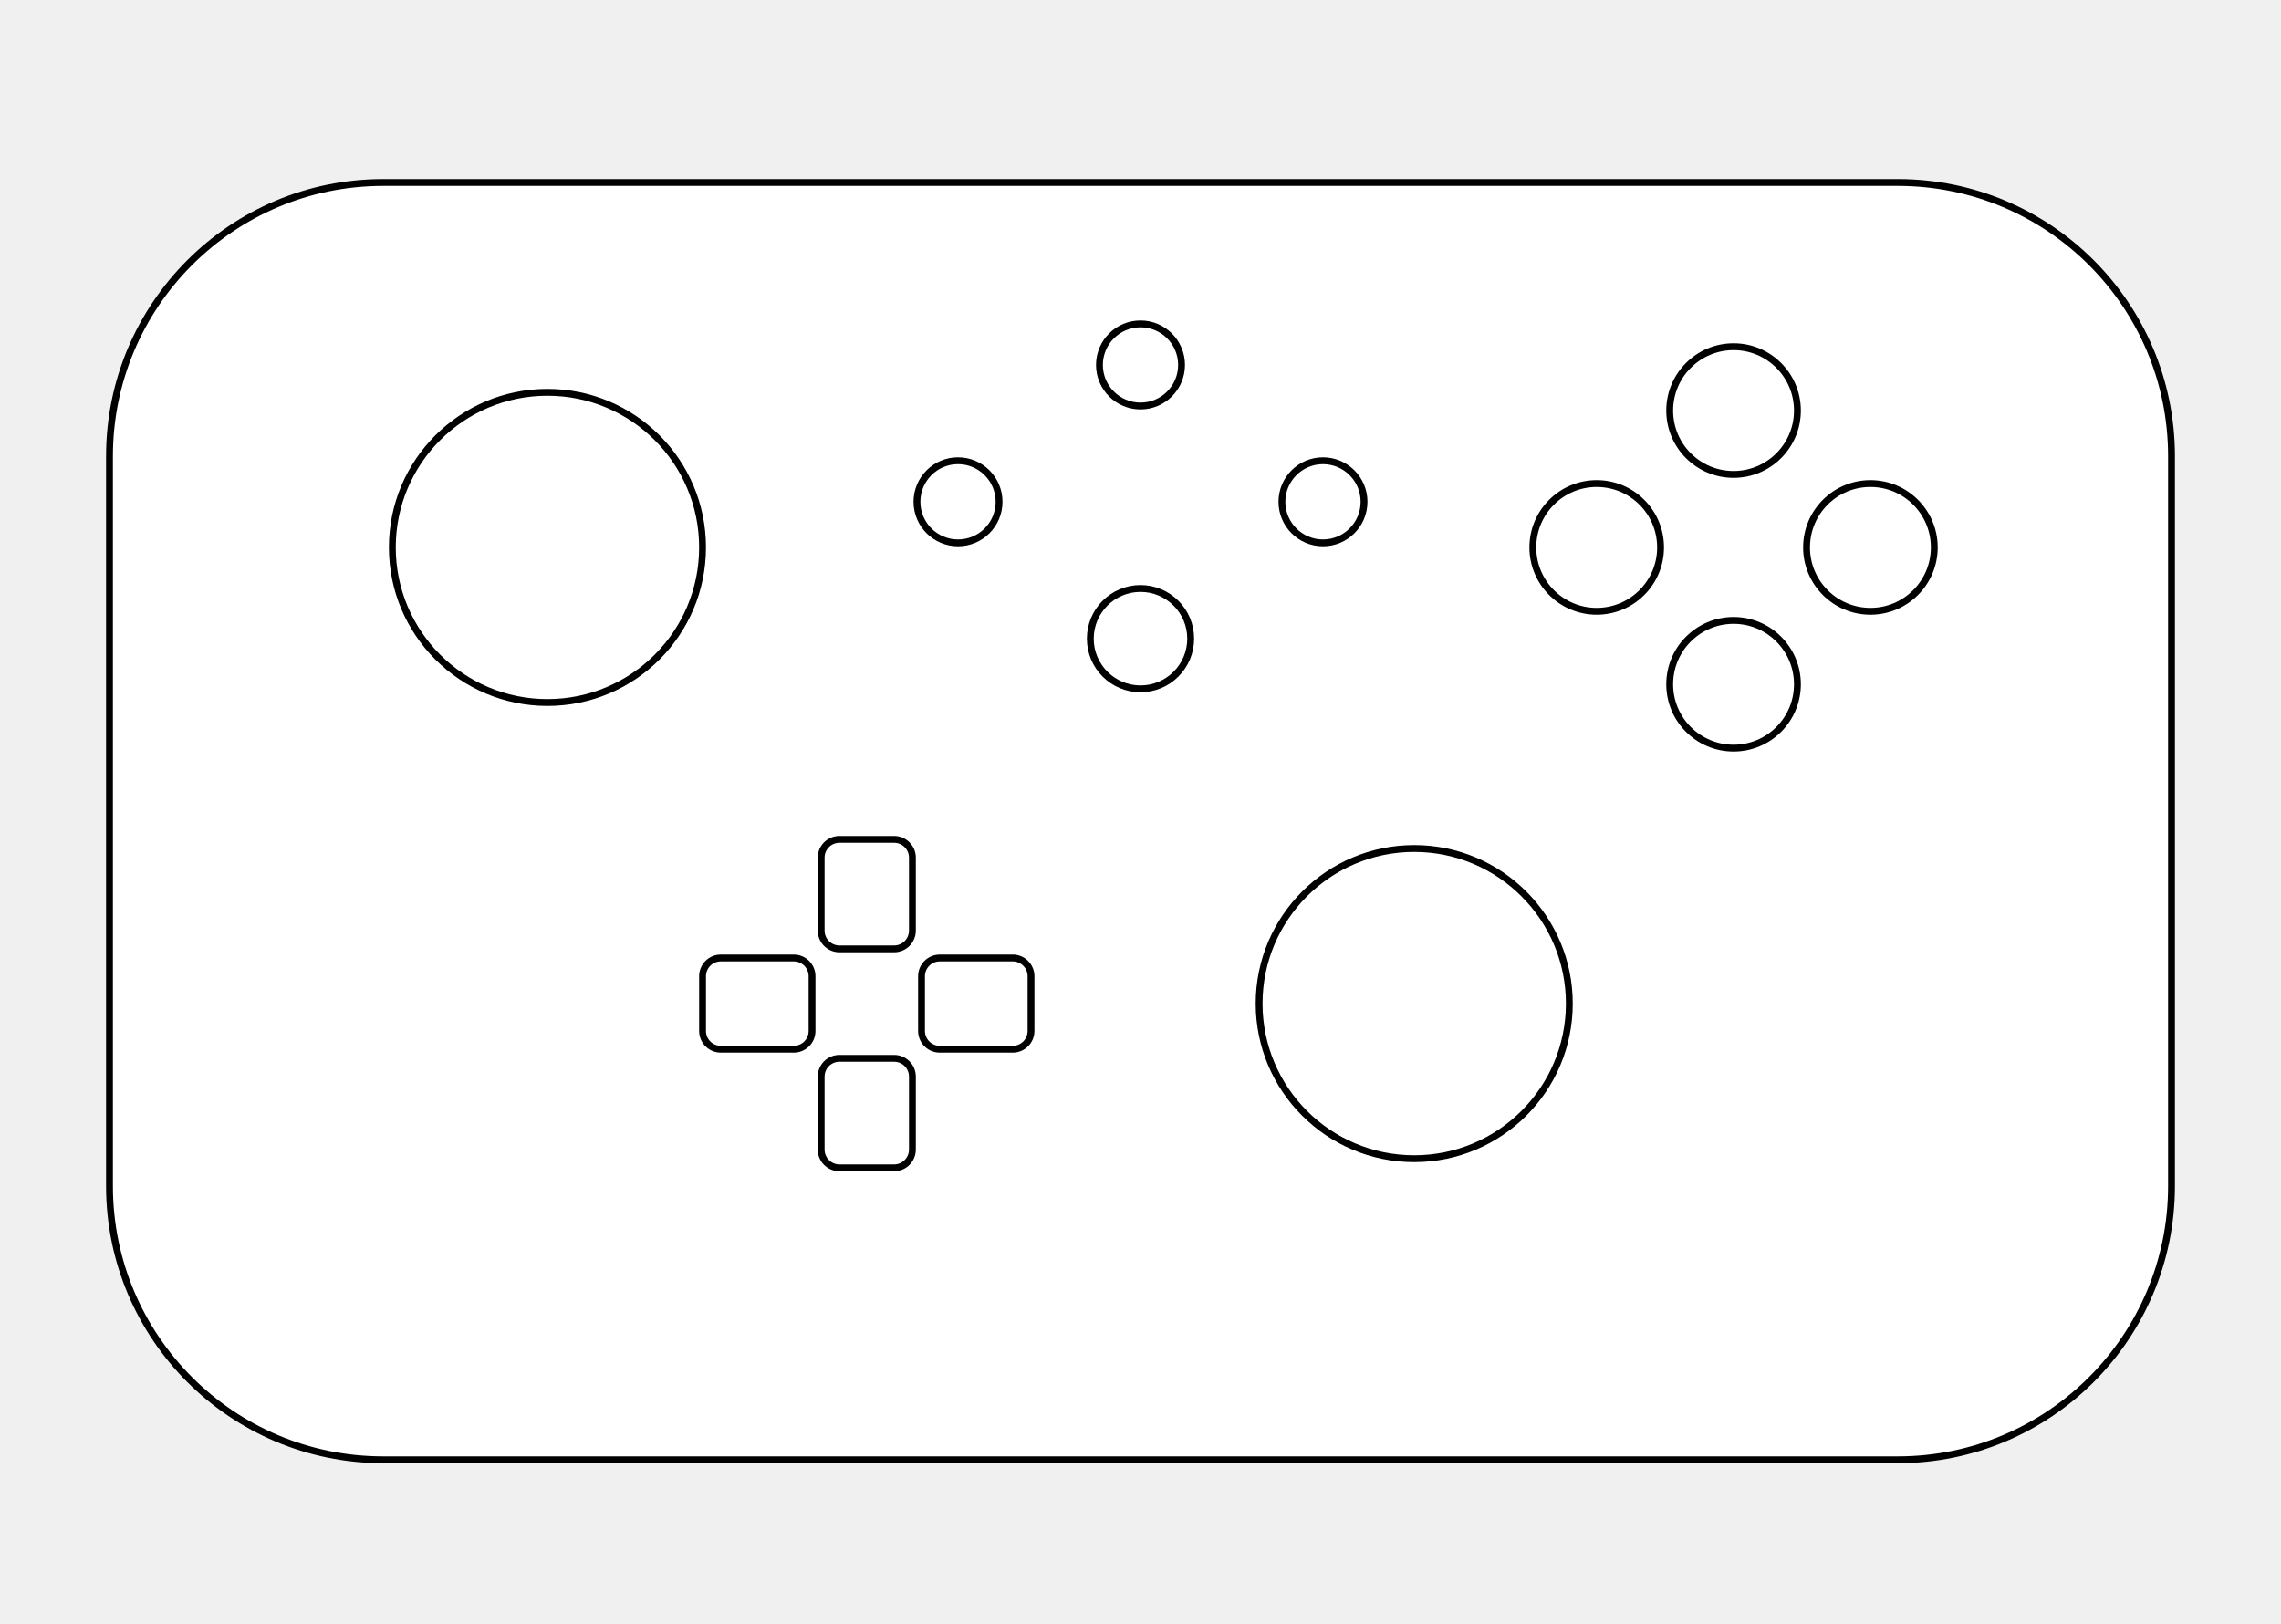
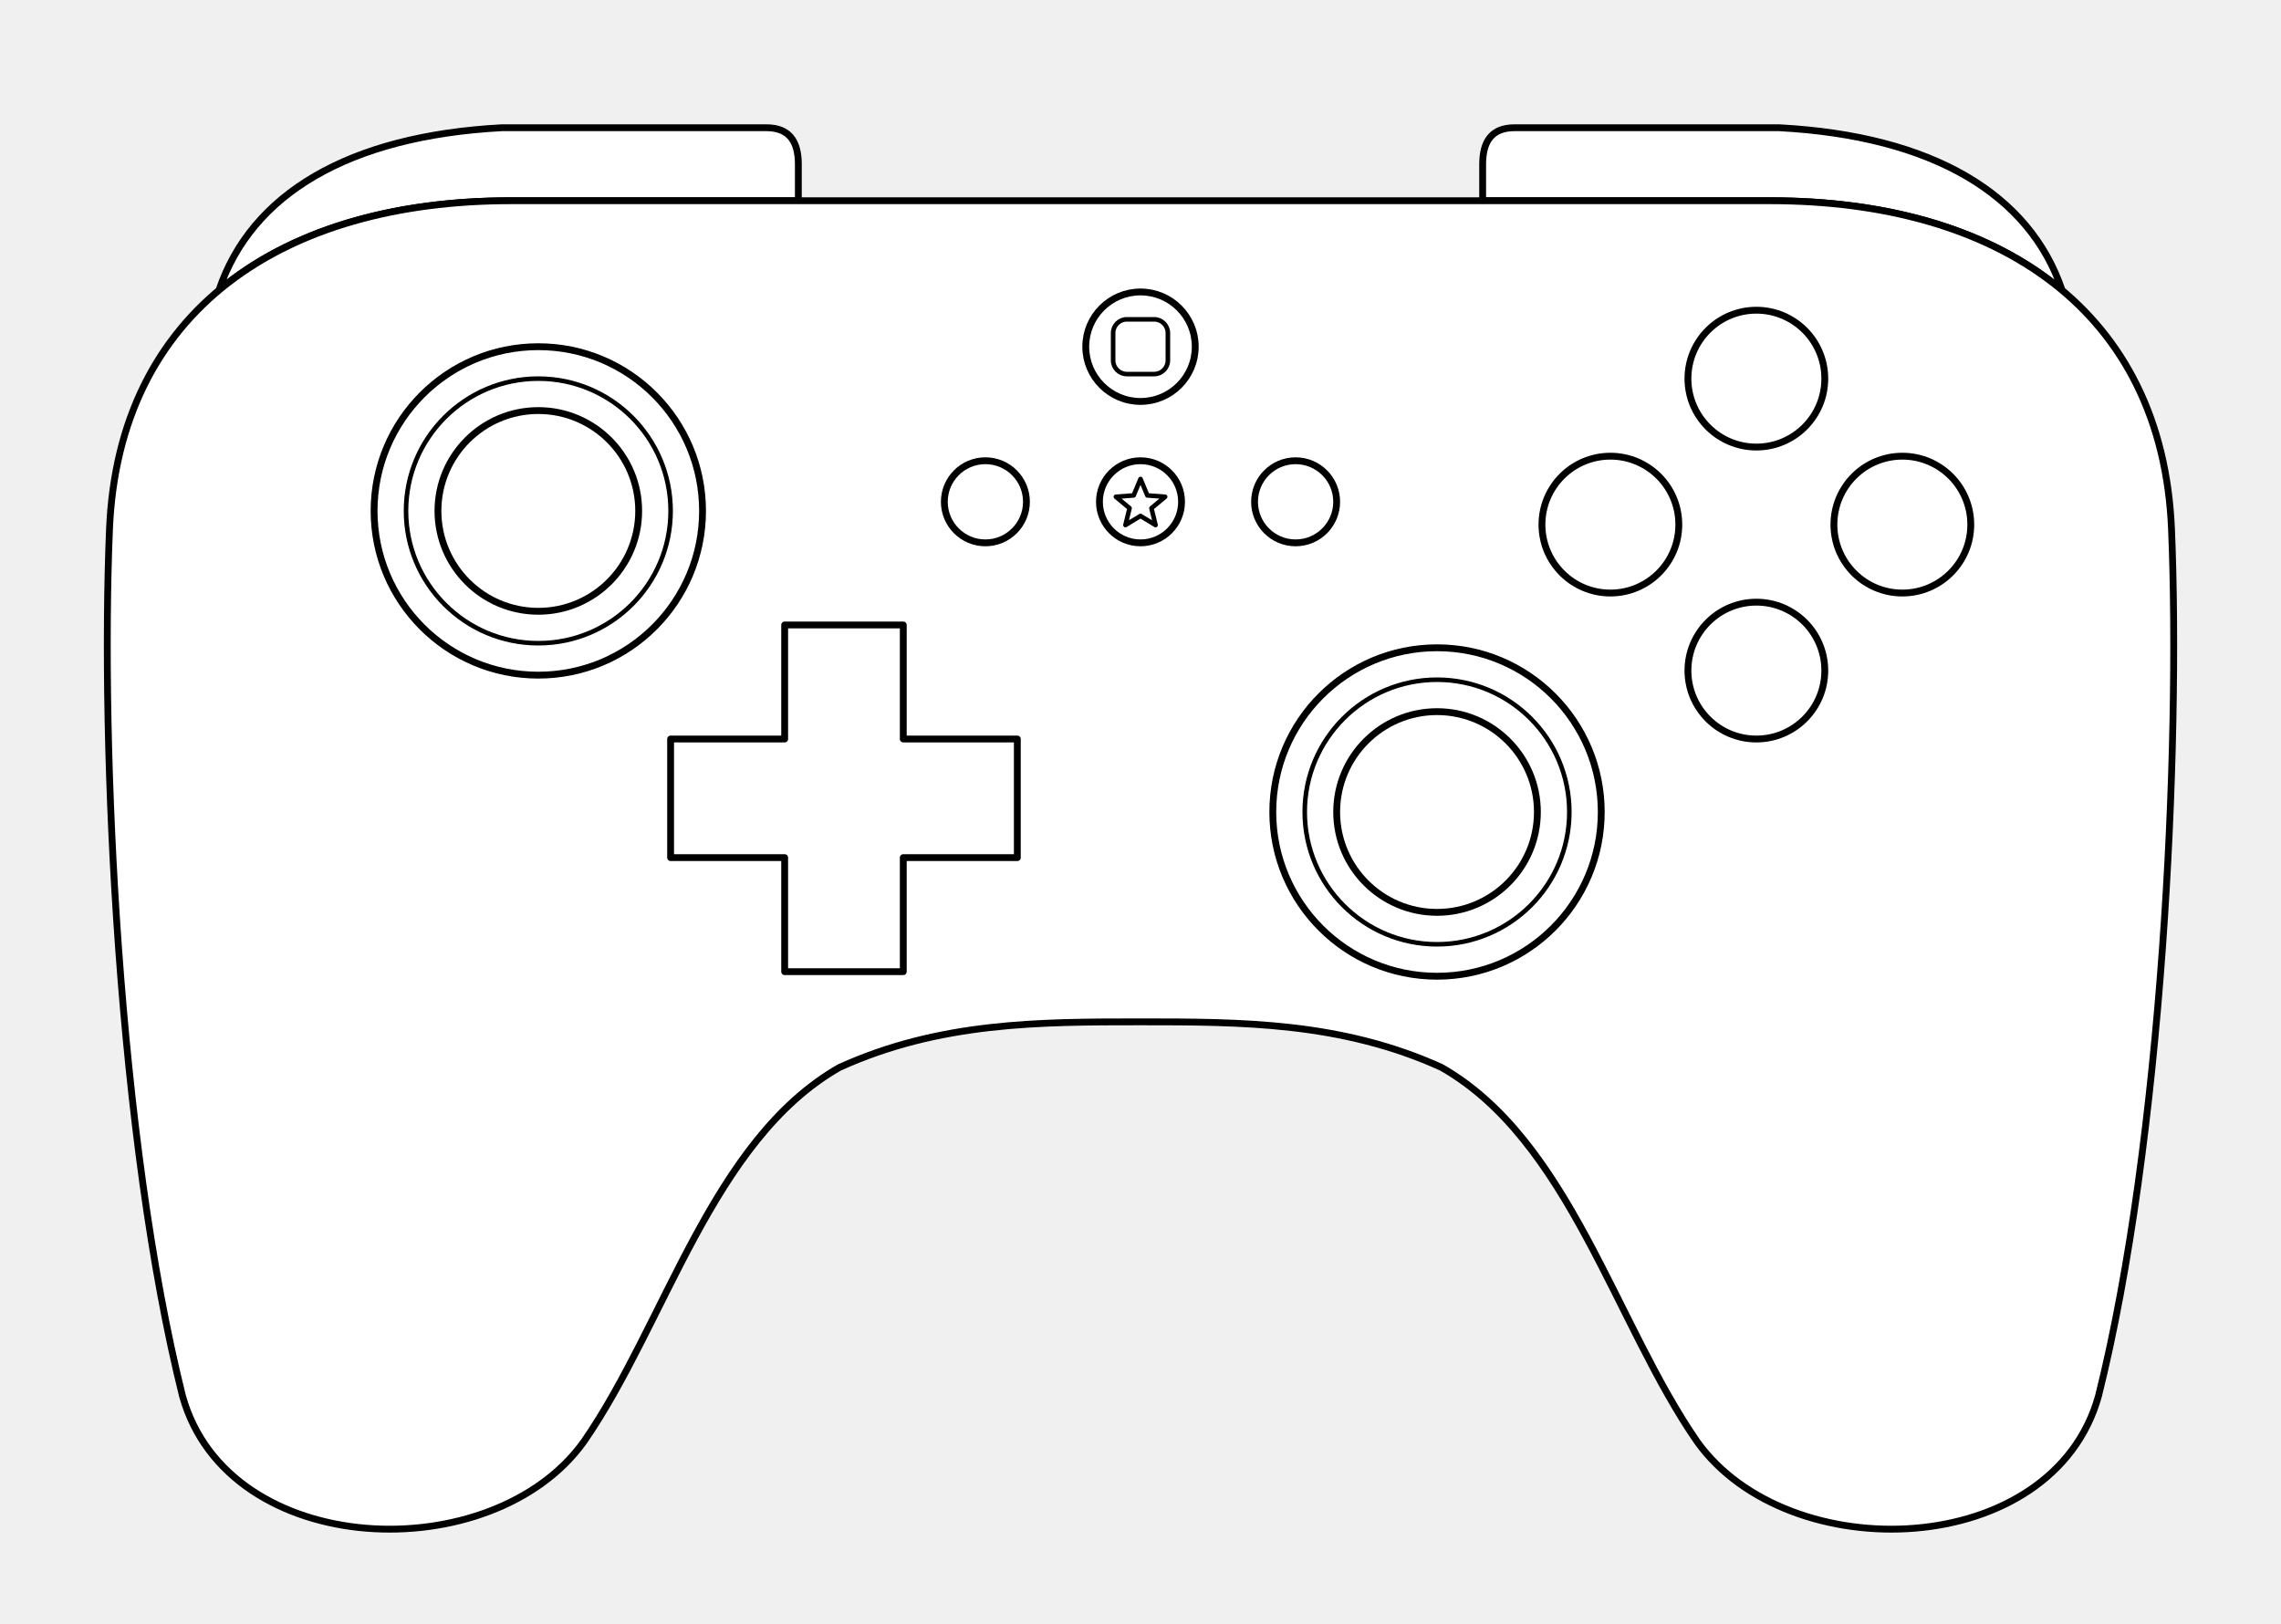
<svg xmlns="http://www.w3.org/2000/svg" viewBox="0 0 500 356">
-   <rect x="24" y="40" width="452" height="280" rx="60" fill="#ffffff" stroke="#000000" stroke-width="1.5" />
-   <circle data-button="l3" cx="120" cy="120" r="34" fill="#ffffff" stroke="#000000" stroke-width="1.5" />
-   <rect data-button="d-pad up" x="180" y="184" width="20" height="24" rx="4" fill="#ffffff" stroke="#000000" stroke-width="1.5" />
-   <rect data-button="d-pad down" x="180" y="232" width="20" height="24" rx="4" fill="#ffffff" stroke="#000000" stroke-width="1.5" />
-   <rect data-button="d-pad left" x="154" y="210" width="24" height="20" rx="4" fill="#ffffff" stroke="#000000" stroke-width="1.5" />
-   <rect data-button="d-pad right" x="202" y="210" width="24" height="20" rx="4" fill="#ffffff" stroke="#000000" stroke-width="1.5" />
-   <circle data-button="top face" cx="380" cy="90" r="14" fill="#ffffff" stroke="#000000" stroke-width="1.5" />
-   <circle data-button="bottom face" cx="380" cy="150" r="14" fill="#ffffff" stroke="#000000" stroke-width="1.5" />
-   <circle data-button="left face" cx="350" cy="120" r="14" fill="#ffffff" stroke="#000000" stroke-width="1.5" />
-   <circle data-button="right face" cx="410" cy="120" r="14" fill="#ffffff" stroke="#000000" stroke-width="1.5" />
-   <circle data-button="r3" cx="310" cy="220" r="34" fill="#ffffff" stroke="#000000" stroke-width="1.5" />
-   <circle data-button="select/back" cx="210" cy="110" r="9" fill="#ffffff" stroke="#000000" stroke-width="1.5" />
-   <circle data-button="start/menu" cx="290" cy="110" r="9" fill="#ffffff" stroke="#000000" stroke-width="1.5" />
-   <circle data-button="star" cx="250" cy="80" r="9" fill="#ffffff" stroke="#000000" stroke-width="1.5" />
-   <circle data-button="home/guide" cx="250" cy="140" r="11" fill="#ffffff" stroke="#000000" stroke-width="1.5" />
+   <path data-button="l1" d="M 48 63.6 C 55.1 42.6 76.3 29.8 110 28 L 168 28 C 173 28 175 31 175 36 L 175 44 L 112 44 C 85.9 44 63.6 50.5 48 63.6 Z" fill="#ffffff" stroke="#000000" stroke-width="1.5" stroke-linejoin="round" />
+   <path data-button="r1" d="M 452 63.6 C 444.9 42.6 423.7 29.8 390 28 L 332 28 C 327 28 325 31 325 36 L 325 44 L 388 44 C 414.1 44 436.4 50.5 452 63.6 Z" fill="#ffffff" stroke="#000000" stroke-width="1.5" stroke-linejoin="round" />
+   <path d="M 250.0 44 L 112 44 C 62 44 26 68 24 116 C 22 164 26 250 40 306 C 50 342 108 344 128 316 C 146 290 156 250 184 234 C 206 224 228 224 250.0 224 C 272 224 294 224 316 234 C 344 250 354 290 372 316 C 392 344 450 342 460 306 C 474 250 478 164 476 116 C 474 68 438 44 388 44 Z" fill="#ffffff" stroke="#000000" stroke-width="1.5" stroke-linejoin="round" />
+   <circle cx="118" cy="112" r="36" fill="#ffffff" stroke="#000000" stroke-width="1.5" />
+   <circle cx="118" cy="112" r="29" fill="#ffffff" stroke="#000000" stroke-width="1" />
+   <circle data-button="l3" cx="118" cy="112" r="22" fill="#ffffff" stroke="#000000" stroke-width="1.5" />
+   <path d="M 172 137 L 198 137 L 198 162 L 223 162 L 223 188 L 198 188 L 198 213 L 172 213 L 172 188 L 147 188 L 147 162 L 172 162 Z" fill="#ffffff" stroke="#000000" stroke-width="1.5" stroke-linejoin="round" />
+   <rect data-button="d-pad up" x="172" y="137" width="26" height="25" fill="none" stroke="none" />
+   <rect data-button="d-pad down" x="172" y="188" width="26" height="25" fill="none" stroke="none" />
+   <rect data-button="d-pad left" x="147" y="162" width="25" height="26" fill="none" stroke="none" />
+   <rect data-button="d-pad right" x="198" y="162" width="25" height="26" fill="none" stroke="none" />
+   <circle data-button="top face" cx="385" cy="83" r="15" fill="#ffffff" stroke="#000000" stroke-width="1.5" />
+   <circle data-button="left face" cx="353" cy="115" r="15" fill="#ffffff" stroke="#000000" stroke-width="1.5" />
+   <circle data-button="right face" cx="417" cy="115" r="15" fill="#ffffff" stroke="#000000" stroke-width="1.5" />
+   <circle data-button="bottom face" cx="385" cy="147" r="15" fill="#ffffff" stroke="#000000" stroke-width="1.5" />
+   <circle cx="315" cy="178" r="36" fill="#ffffff" stroke="#000000" stroke-width="1.5" />
+   <circle cx="315" cy="178" r="29" fill="#ffffff" stroke="#000000" stroke-width="1" />
+   <circle data-button="r3" cx="315" cy="178" r="22" fill="#ffffff" stroke="#000000" stroke-width="1.5" />
+   <circle data-button="select/back" cx="216" cy="110" r="9" fill="#ffffff" stroke="#000000" stroke-width="1.5" />
+   <circle data-button="start/menu" cx="284" cy="110" r="9" fill="#ffffff" stroke="#000000" stroke-width="1.5" />
+   <circle data-button="home/guide" cx="250" cy="76" r="12" fill="#ffffff" stroke="#000000" stroke-width="1.5" />
+   <circle data-button="star" cx="250" cy="110" r="9" fill="#ffffff" stroke="#000000" stroke-width="1.5" />
+   <path d="M 250 105 L 251.5 108.6 L 255.4 108.9 L 252.4 111.4 L 253.3 115.1 L 250 113.1 L 246.7 115.1 L 247.6 111.4 L 244.6 108.9 L 248.5 108.6 Z" fill="#ffffff" stroke="#000000" stroke-width="1" stroke-linejoin="round" />
+   <rect x="244" y="70" width="12" height="12" rx="3" fill="#ffffff" stroke="#000000" stroke-width="1" />
</svg>
